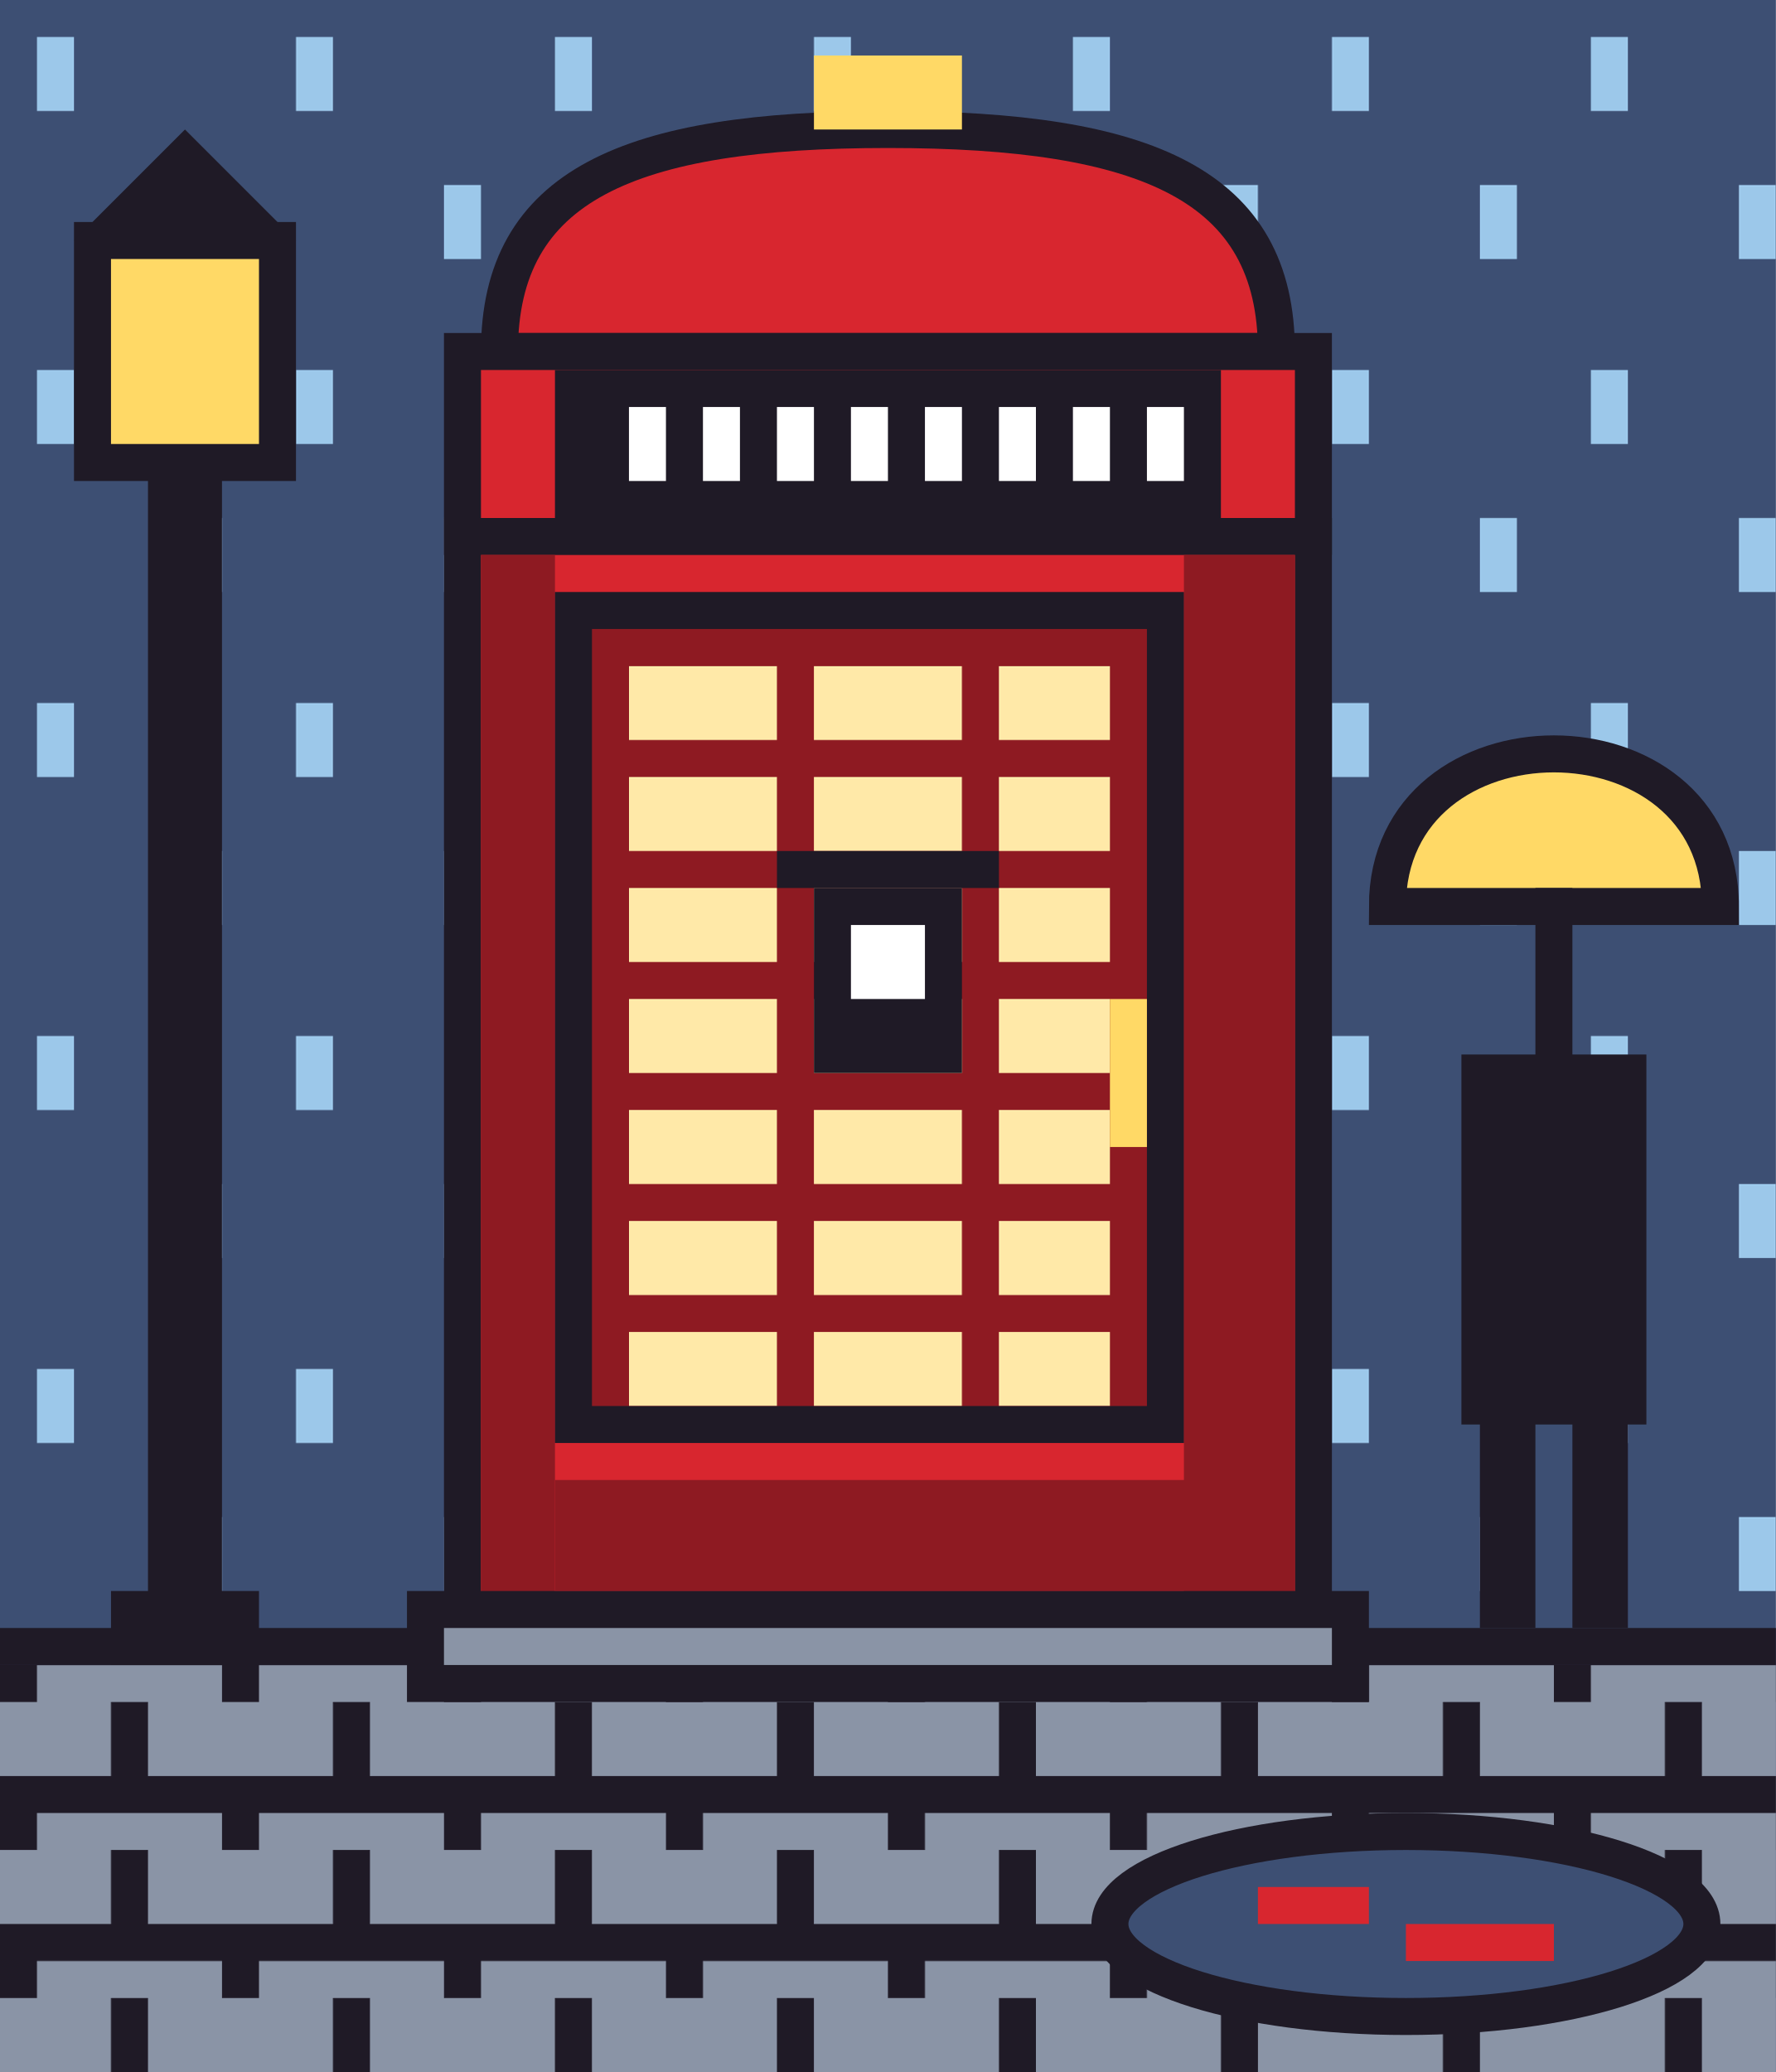
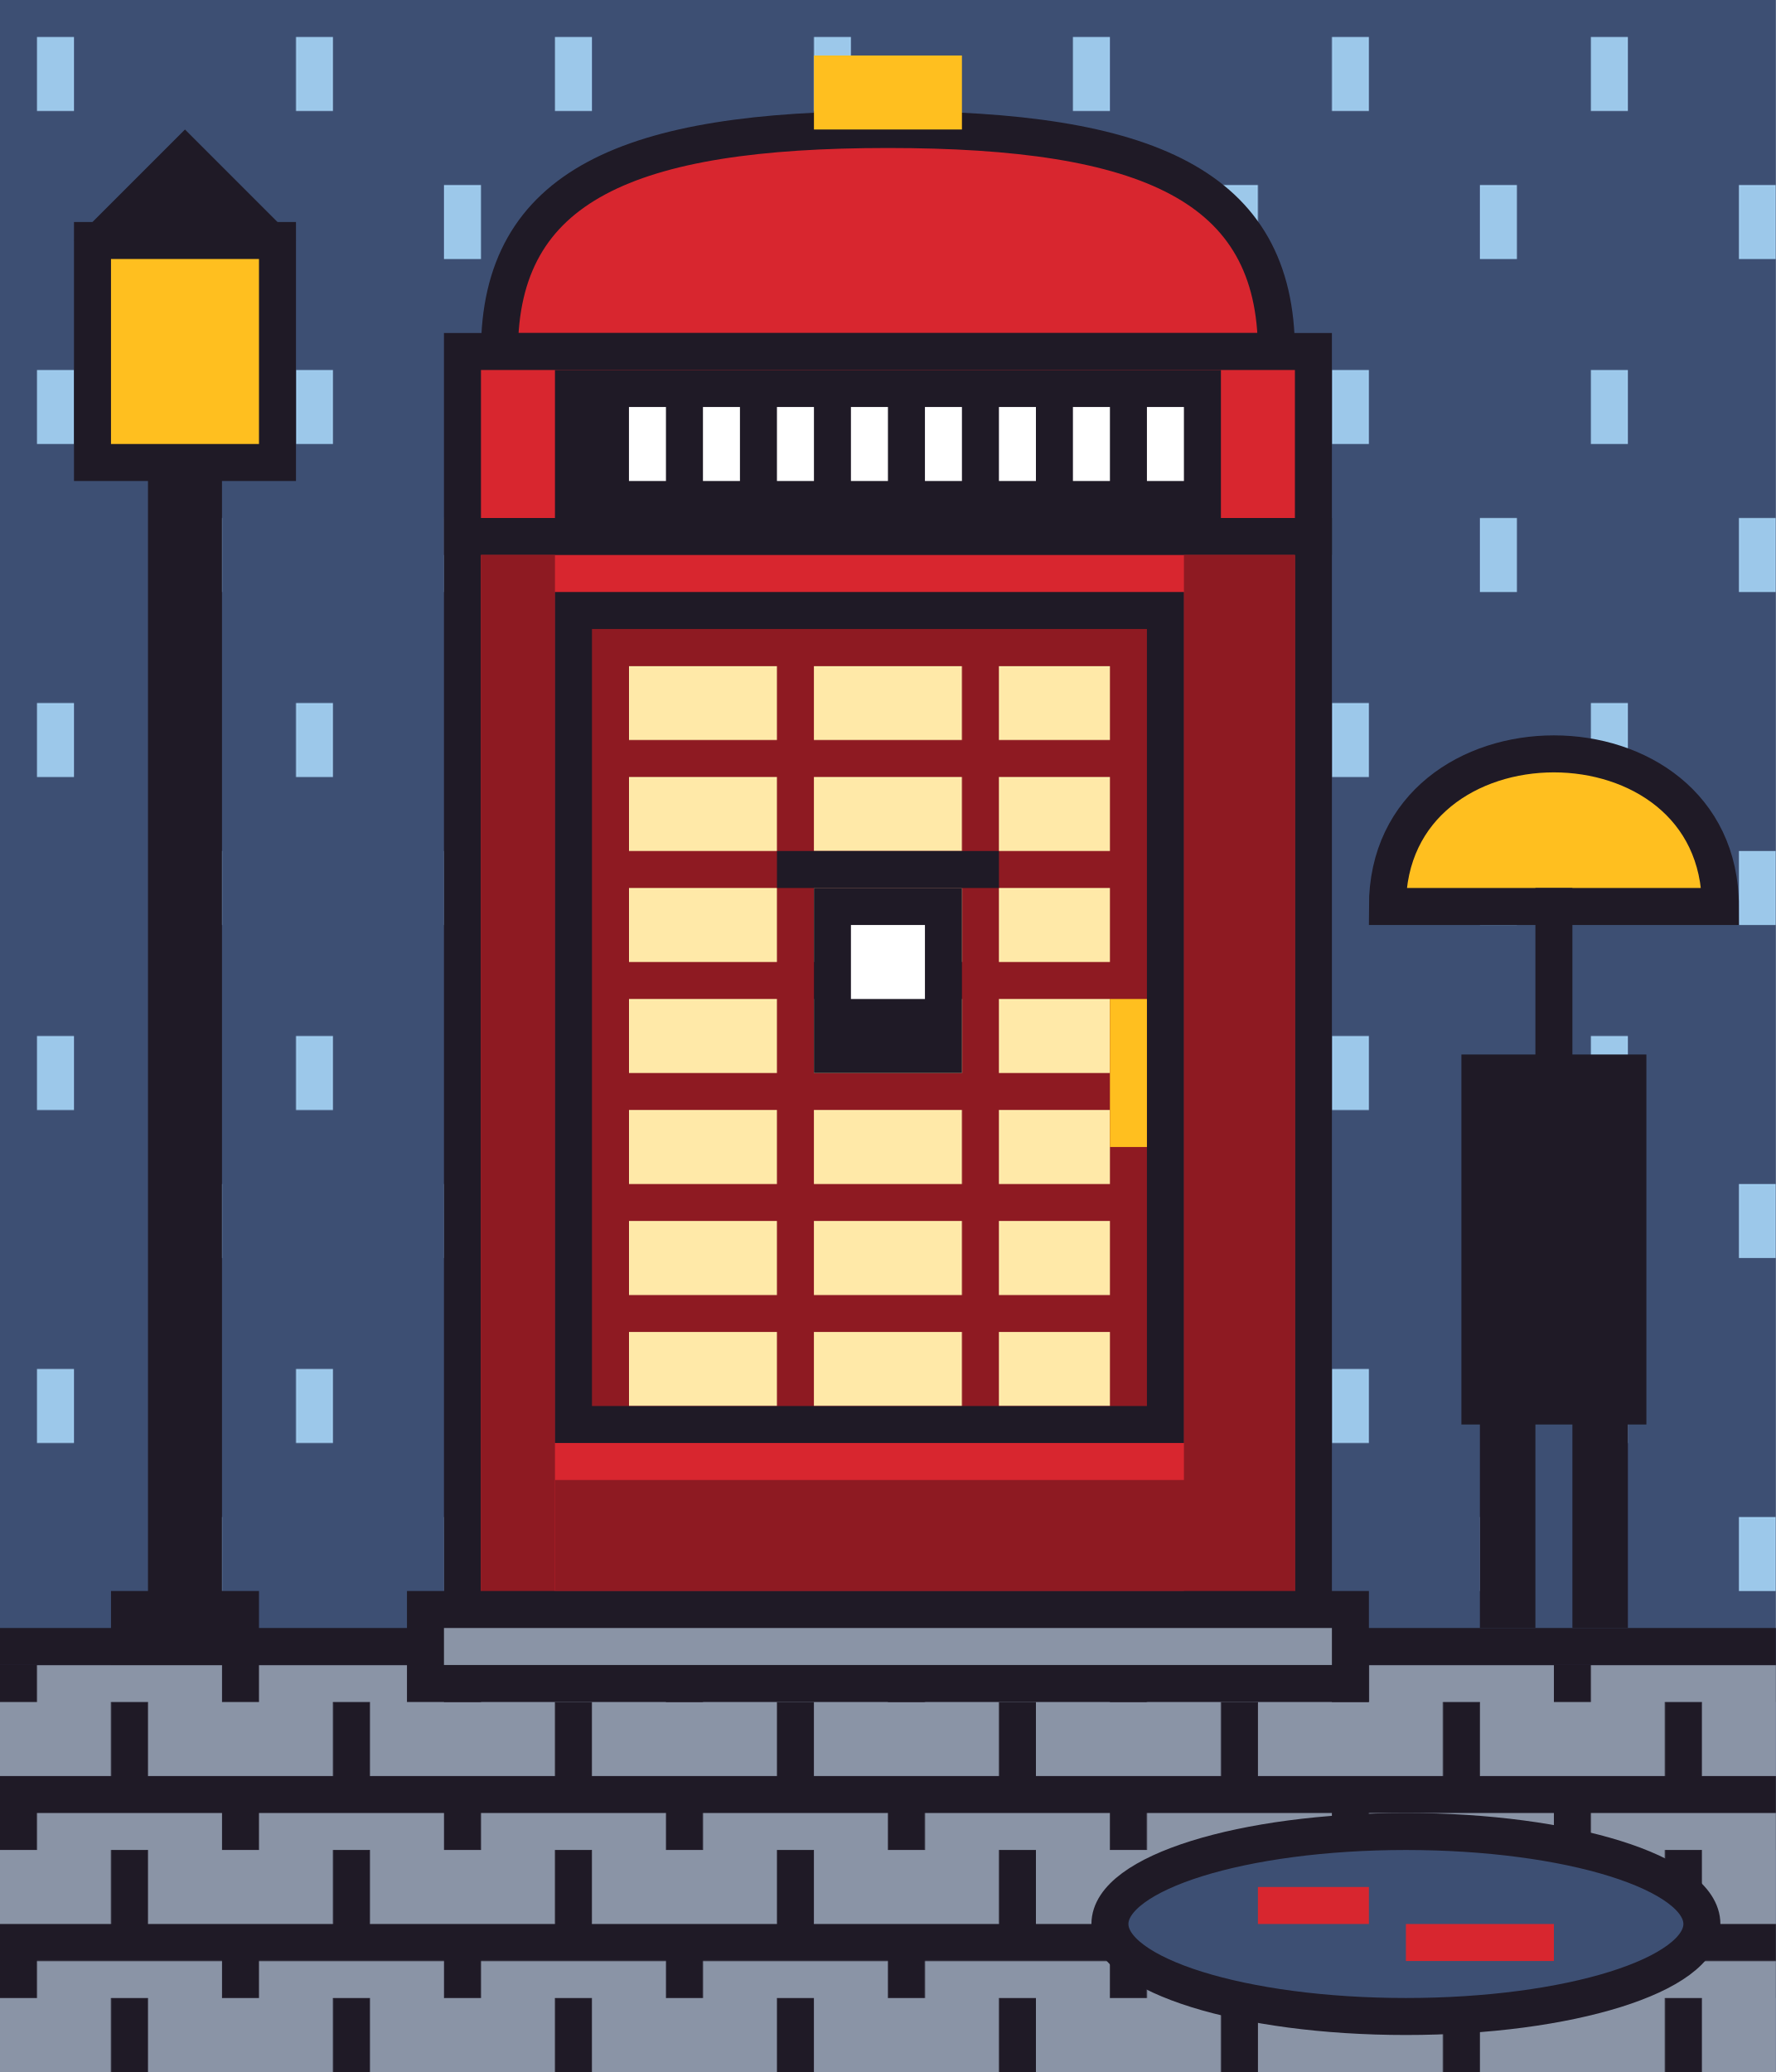
<svg xmlns="http://www.w3.org/2000/svg" viewBox="0 0 48 56" width="48" height="56">
  <defs>
    <pattern id="rain" width="7" height="9" patternUnits="userSpaceOnUse">
      <rect x="1" y="1" width="1" height="2" fill="#9cc8ea" />
      <rect x="5" y="5" width="1" height="2" fill="#9cc8ea" />
    </pattern>
    <pattern id="cobbles" width="6" height="4" patternUnits="userSpaceOnUse">
      <rect x="0" y="0" width="6" height="1" fill="#1f1a26" />
      <rect x="0" y="0" width="1" height="2" fill="#1f1a26" />
      <rect x="3" y="2" width="1" height="2" fill="#1f1a26" />
    </pattern>
  </defs>
  <rect width="48" height="56" fill="#3d4f73" />
  <rect width="48" height="45" fill="url(#rain)" />
  <rect y="45" width="48" height="11" fill="#8a94a6" />
  <rect y="45" width="48" height="11" fill="url(#cobbles)" />
  <rect y="44" width="48" height="1" fill="#1f1a26" />
  <ellipse cx="38" cy="52" rx="8" ry="2.5" fill="#3d4f73" stroke="#1f1a26" stroke-width="1" />
  <g fill="#d8262f">
    <rect x="34" y="51" width="3" height="1" />
    <rect x="38" y="52" width="4" height="1" />
  </g>
  <rect x="4" y="12" width="2" height="33" fill="#1f1a26" />
-   <rect x="2.5" y="6.5" width="5" height="6" fill="#ffd966" stroke="#1f1a26" stroke-width="1" />
+   <rect x="2.5" y="6.5" width="5" height="6" fill="#ffbf1f" stroke="#1f1a26" stroke-width="1" />
  <path d="M2,6.5 L5,3.5 L8,6.5 Z" fill="#1f1a26" />
  <rect x="3" y="43" width="4" height="2" fill="#1f1a26" />
  <path d="M13.5,9.5 C13.5,5 17,3.5 24,3.5 C31,3.5 34.5,5 34.5,9.5 Z" fill="#d8262f" stroke="#1f1a26" stroke-width="1" />
-   <rect x="22" y="1.5" width="4" height="2" fill="#ffd966" />
+   <rect x="22" y="1.5" width="4" height="2" fill="#ffbf1f" />
  <rect x="12.5" y="9.5" width="23" height="5" fill="#d8262f" stroke="#1f1a26" stroke-width="1" />
  <rect x="15" y="10" width="18" height="4" fill="#1f1a26" />
  <g fill="#ffffff">
    <rect x="17" y="11" width="1" height="2" />
    <rect x="19" y="11" width="1" height="2" />
    <rect x="21" y="11" width="1" height="2" />
    <rect x="23" y="11" width="1" height="2" />
    <rect x="25" y="11" width="1" height="2" />
    <rect x="27" y="11" width="1" height="2" />
    <rect x="29" y="11" width="1" height="2" />
    <rect x="31" y="11" width="1" height="2" />
  </g>
  <rect x="12.5" y="14.5" width="23" height="30" fill="#d8262f" stroke="#1f1a26" stroke-width="1" />
  <rect x="32" y="15" width="3" height="29" fill="#8e1a22" />
  <rect x="13" y="15" width="2" height="29" fill="#8e1a22" />
  <rect x="15.5" y="16.5" width="16" height="22" fill="#8e1a22" stroke="#1f1a26" stroke-width="1" />
  <pattern id="panes" x="17" y="18" width="5" height="3" patternUnits="userSpaceOnUse">
    <rect width="4" height="2" fill="#ffe9a8" />
  </pattern>
  <rect x="17" y="18" width="13" height="20" fill="url(#panes)" />
  <rect x="22" y="24" width="4" height="5" fill="#1f1a26" />
  <rect x="21" y="23" width="6" height="1" fill="#1f1a26" />
  <rect x="23" y="25" width="2" height="2" fill="#ffffff" />
-   <rect x="30" y="27" width="1" height="4" fill="#ffd966" />
+   <rect x="30" y="27" width="1" height="4" fill="#ffbf1f" />
  <rect x="15" y="40" width="18" height="3" fill="#8e1a22" />
  <rect x="11.5" y="43.5" width="25" height="2" fill="#8a94a6" stroke="#1f1a26" stroke-width="1" />
-   <path d="M37.5,24.5 C37.5,19 46.5,19 46.5,24.5 Z" fill="#ffd966" stroke="#1f1a26" stroke-width="1" />
+   <path d="M37.5,24.5 C37.5,19 46.5,19 46.5,24.5 Z" fill="#ffbf1f" stroke="#1f1a26" stroke-width="1" />
  <rect x="41.5" y="24" width="1" height="5" fill="#1f1a26" />
  <rect x="39.5" y="28.5" width="5" height="10" fill="#1f1a26" />
  <rect x="40" y="38" width="1.5" height="6" fill="#1f1a26" />
  <rect x="42.5" y="38" width="1.5" height="6" fill="#1f1a26" />
</svg>
